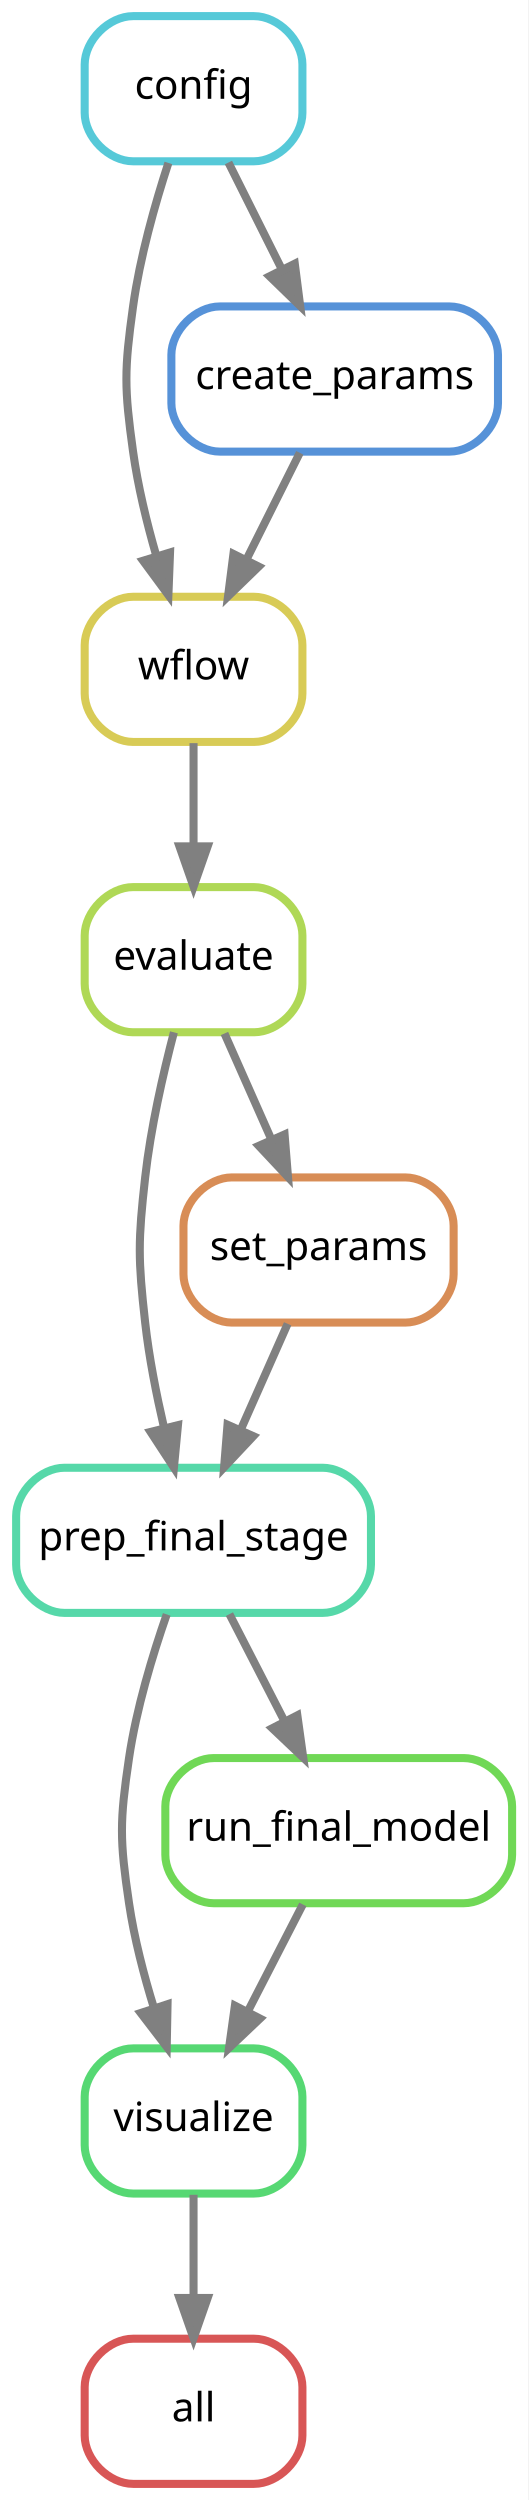
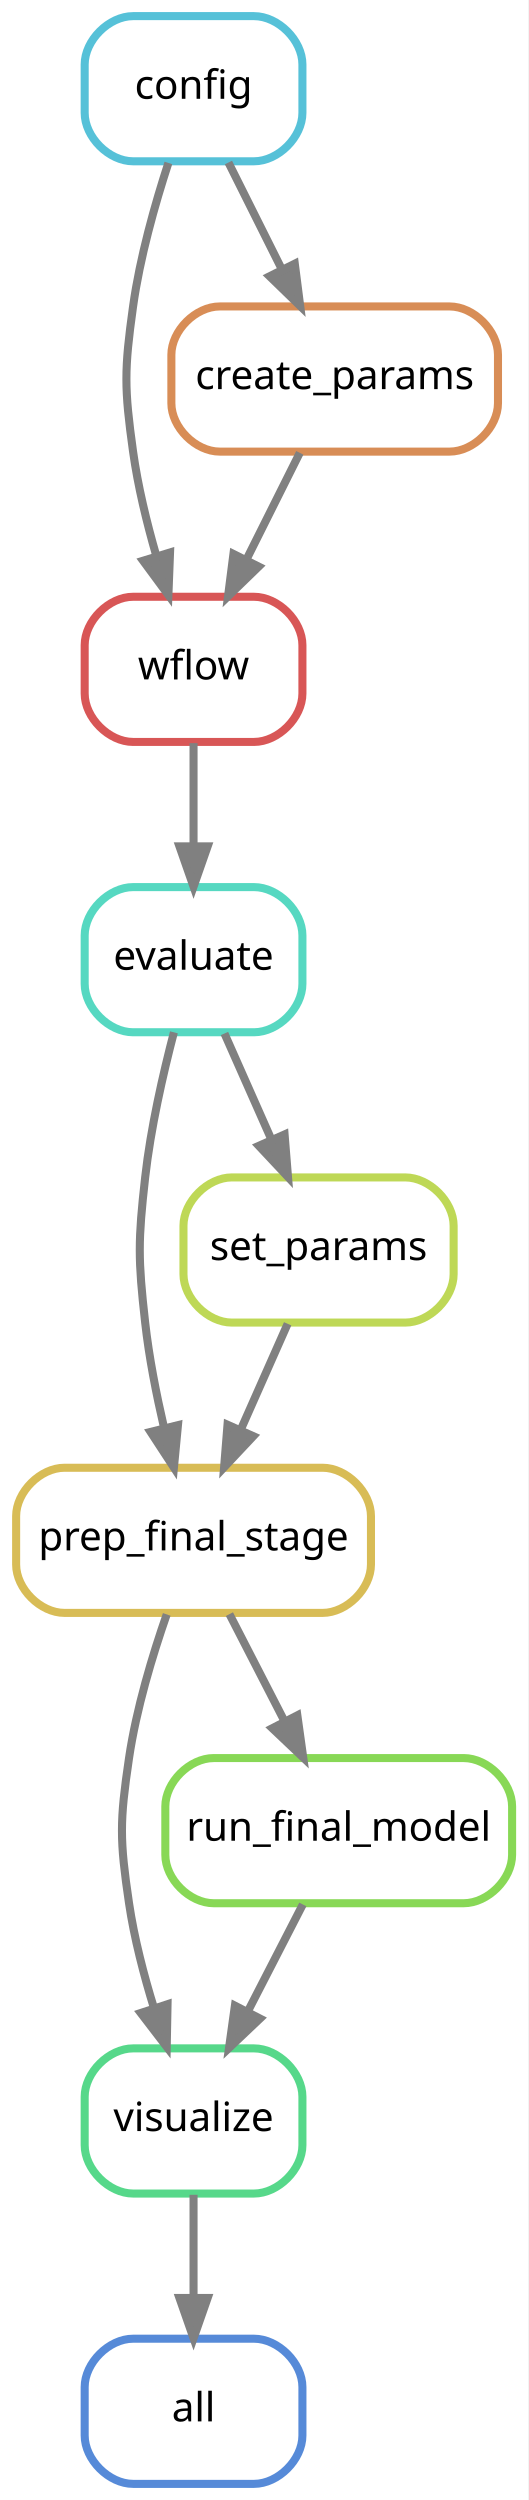
<svg xmlns="http://www.w3.org/2000/svg" width="131pt" height="620pt" viewBox="0.00 0.00 131.00 620.00">
  <g id="graph0" class="graph" transform="scale(1 1) rotate(0) translate(4 616)">
    <polygon fill="white" stroke="none" points="-4,4 -4,-616 127,-616 127,4 -4,4" />
    <g id="node1" class="node">
-       <path fill="none" stroke="#d85656" stroke-width="2" d="M59,-36C59,-36 29,-36 29,-36 23,-36 17,-30 17,-24 17,-24 17,-12 17,-12 17,-6 23,-0 29,-0 29,-0 59,-0 59,-0 65,-0 71,-6 71,-12 71,-12 71,-24 71,-24 71,-30 65,-36 59,-36" />
+       <path fill="none" stroke="#568ad8" stroke-width="2" d="M59,-36C59,-36 29,-36 29,-36 23,-36 17,-30 17,-24 17,-24 17,-12 17,-12 17,-6 23,-0 29,-0 29,-0 59,-0 59,-0 65,-0 71,-6 71,-12 71,-12 71,-24 71,-24 71,-30 65,-36 59,-36" />
      <text text-anchor="middle" x="44" y="-15.5" font-family="sans" font-size="10.00">all</text>
    </g>
    <g id="node2" class="node">
-       <path fill="none" stroke="#56d873" stroke-width="2" d="M59,-108C59,-108 29,-108 29,-108 23,-108 17,-102 17,-96 17,-96 17,-84 17,-84 17,-78 23,-72 29,-72 29,-72 59,-72 59,-72 65,-72 71,-78 71,-84 71,-84 71,-96 71,-96 71,-102 65,-108 59,-108" />
+       <path fill="none" stroke="#56d88a" stroke-width="2" d="M59,-108C59,-108 29,-108 29,-108 23,-108 17,-102 17,-96 17,-96 17,-84 17,-84 17,-78 23,-72 29,-72 29,-72 59,-72 59,-72 65,-72 71,-78 71,-84 71,-84 71,-96 71,-96 71,-102 65,-108 59,-108" />
      <text text-anchor="middle" x="44" y="-87.5" font-family="sans" font-size="10.00">visualize</text>
    </g>
    <g id="edge1" class="edge">
      <path fill="none" stroke="grey" stroke-width="2" d="M44,-71.697C44,-63.983 44,-54.712 44,-46.112" />
      <polygon fill="grey" stroke="grey" stroke-width="2" points="47.5,-46.104 44,-36.104 40.5,-46.104 47.5,-46.104" />
    </g>
    <g id="node3" class="node">
-       <path fill="none" stroke="#70d856" stroke-width="2" d="M111,-180C111,-180 49,-180 49,-180 43,-180 37,-174 37,-168 37,-168 37,-156 37,-156 37,-150 43,-144 49,-144 49,-144 111,-144 111,-144 117,-144 123,-150 123,-156 123,-156 123,-168 123,-168 123,-174 117,-180 111,-180" />
+       <path fill="none" stroke="#88d856" stroke-width="2" d="M111,-180C111,-180 49,-180 49,-180 43,-180 37,-174 37,-168 37,-168 37,-156 37,-156 37,-150 43,-144 49,-144 49,-144 111,-144 111,-144 117,-144 123,-150 123,-156 123,-156 123,-168 123,-168 123,-174 117,-180 111,-180" />
      <text text-anchor="middle" x="80" y="-159.5" font-family="sans" font-size="10.00">run_final_model</text>
    </g>
-     <g id="edge3" class="edge">
+     <g id="edge2" class="edge">
      <path fill="none" stroke="grey" stroke-width="2" d="M71.101,-143.697C67.003,-135.728 62.051,-126.1 57.507,-117.264" />
      <polygon fill="grey" stroke="grey" stroke-width="2" points="60.483,-115.396 52.797,-108.104 54.258,-118.598 60.483,-115.396" />
    </g>
    <g id="node4" class="node">
-       <path fill="none" stroke="#56d8a9" stroke-width="2" d="M76,-252C76,-252 12,-252 12,-252 6,-252 0,-246 0,-240 0,-240 0,-228 0,-228 0,-222 6,-216 12,-216 12,-216 76,-216 76,-216 82,-216 88,-222 88,-228 88,-228 88,-240 88,-240 88,-246 82,-252 76,-252" />
+       <path fill="none" stroke="#d8bc56" stroke-width="2" d="M76,-252C76,-252 12,-252 12,-252 6,-252 0,-246 0,-240 0,-240 0,-228 0,-228 0,-222 6,-216 12,-216 12,-216 76,-216 76,-216 82,-216 88,-222 88,-228 88,-228 88,-240 88,-240 88,-246 82,-252 76,-252" />
      <text text-anchor="middle" x="44" y="-231.5" font-family="sans" font-size="10.00">prep_final_stage</text>
    </g>
-     <g id="edge2" class="edge">
+     <g id="edge3" class="edge">
      <path fill="none" stroke="grey" stroke-width="2" d="M37.348,-215.628C33.797,-205.421 29.797,-192.171 28,-180 25.663,-164.172 25.663,-159.828 28,-144 29.278,-135.347 31.669,-126.149 34.22,-117.887" />
      <polygon fill="grey" stroke="grey" stroke-width="2" points="37.55,-118.965 37.348,-108.372 30.9,-116.779 37.55,-118.965" />
    </g>
    <g id="edge4" class="edge">
      <path fill="none" stroke="grey" stroke-width="2" d="M52.899,-215.697C56.997,-207.728 61.949,-198.1 66.493,-189.264" />
      <polygon fill="grey" stroke="grey" stroke-width="2" points="69.743,-190.598 71.204,-180.104 63.517,-187.396 69.743,-190.598" />
    </g>
    <g id="node5" class="node">
-       <path fill="none" stroke="#d88d56" stroke-width="2" d="M96.5,-324C96.5,-324 53.5,-324 53.5,-324 47.5,-324 41.5,-318 41.5,-312 41.5,-312 41.5,-300 41.5,-300 41.5,-294 47.5,-288 53.5,-288 53.5,-288 96.5,-288 96.5,-288 102.5,-288 108.5,-294 108.5,-300 108.5,-300 108.5,-312 108.5,-312 108.5,-318 102.5,-324 96.5,-324" />
+       <path fill="none" stroke="#bed856" stroke-width="2" d="M96.5,-324C96.5,-324 53.5,-324 53.5,-324 47.5,-324 41.5,-318 41.5,-312 41.5,-312 41.5,-300 41.5,-300 41.5,-294 47.5,-288 53.5,-288 53.5,-288 96.5,-288 96.5,-288 102.5,-288 108.5,-294 108.5,-300 108.5,-300 108.5,-312 108.5,-312 108.5,-318 102.5,-324 96.5,-324" />
      <text text-anchor="middle" x="75" y="-303.5" font-family="sans" font-size="10.00">set_params</text>
    </g>
    <g id="edge5" class="edge">
      <path fill="none" stroke="grey" stroke-width="2" d="M67.337,-287.697C63.808,-279.728 59.544,-270.1 55.631,-261.264" />
      <polygon fill="grey" stroke="grey" stroke-width="2" points="58.824,-259.831 51.575,-252.104 52.424,-262.665 58.824,-259.831" />
    </g>
    <g id="node6" class="node">
-       <path fill="none" stroke="#afd856" stroke-width="2" d="M59,-396C59,-396 29,-396 29,-396 23,-396 17,-390 17,-384 17,-384 17,-372 17,-372 17,-366 23,-360 29,-360 29,-360 59,-360 59,-360 65,-360 71,-366 71,-372 71,-372 71,-384 71,-384 71,-390 65,-396 59,-396" />
+       <path fill="none" stroke="#56d8c1" stroke-width="2" d="M59,-396C59,-396 29,-396 29,-396 23,-396 17,-390 17,-384 17,-384 17,-372 17,-372 17,-366 23,-360 29,-360 29,-360 59,-360 59,-360 65,-360 71,-366 71,-372 71,-372 71,-384 71,-384 71,-390 65,-396 59,-396" />
      <text text-anchor="middle" x="44" y="-375.5" font-family="sans" font-size="10.00">evaluate</text>
    </g>
    <g id="edge6" class="edge">
      <path fill="none" stroke="grey" stroke-width="2" d="M39.131,-359.979C36.436,-349.665 33.363,-336.189 32,-324 30.222,-308.099 30.222,-303.901 32,-288 32.958,-279.43 34.762,-270.223 36.685,-261.926" />
      <polygon fill="grey" stroke="grey" stroke-width="2" points="40.132,-262.568 39.131,-252.021 33.336,-260.89 40.132,-262.568" />
    </g>
    <g id="edge7" class="edge">
      <path fill="none" stroke="grey" stroke-width="2" d="M51.663,-359.697C55.192,-351.728 59.456,-342.1 63.369,-333.264" />
      <polygon fill="grey" stroke="grey" stroke-width="2" points="66.576,-334.665 67.425,-324.104 60.176,-331.831 66.576,-334.665" />
    </g>
    <g id="node7" class="node">
-       <path fill="none" stroke="#d8cb56" stroke-width="2" d="M59,-468C59,-468 29,-468 29,-468 23,-468 17,-462 17,-456 17,-456 17,-444 17,-444 17,-438 23,-432 29,-432 29,-432 59,-432 59,-432 65,-432 71,-438 71,-444 71,-444 71,-456 71,-456 71,-462 65,-468 59,-468" />
+       <path fill="none" stroke="#d85656" stroke-width="2" d="M59,-468C59,-468 29,-468 29,-468 23,-468 17,-462 17,-456 17,-456 17,-444 17,-444 17,-438 23,-432 29,-432 29,-432 59,-432 59,-432 65,-432 71,-438 71,-444 71,-444 71,-456 71,-456 71,-462 65,-468 59,-468" />
      <text text-anchor="middle" x="44" y="-447.5" font-family="sans" font-size="10.00">wflow</text>
    </g>
    <g id="edge8" class="edge">
      <path fill="none" stroke="grey" stroke-width="2" d="M44,-431.697C44,-423.983 44,-414.712 44,-406.112" />
      <polygon fill="grey" stroke="grey" stroke-width="2" points="47.5,-406.104 44,-396.104 40.5,-406.104 47.5,-406.104" />
    </g>
    <g id="node8" class="node">
-       <path fill="none" stroke="#56c9d8" stroke-width="2" d="M59,-612C59,-612 29,-612 29,-612 23,-612 17,-606 17,-600 17,-600 17,-588 17,-588 17,-582 23,-576 29,-576 29,-576 59,-576 59,-576 65,-576 71,-582 71,-588 71,-588 71,-600 71,-600 71,-606 65,-612 59,-612" />
+       <path fill="none" stroke="#56c1d8" stroke-width="2" d="M59,-612C59,-612 29,-612 29,-612 23,-612 17,-606 17,-600 17,-600 17,-588 17,-588 17,-582 23,-576 29,-576 29,-576 59,-576 59,-576 65,-576 71,-582 71,-588 71,-588 71,-600 71,-600 71,-606 65,-612 59,-612" />
      <text text-anchor="middle" x="44" y="-591.5" font-family="sans" font-size="10.00">config</text>
    </g>
-     <g id="edge9" class="edge">
+     <g id="edge10" class="edge">
      <path fill="none" stroke="grey" stroke-width="2" d="M37.762,-575.593C34.433,-565.374 30.683,-552.124 29,-540 26.8,-524.152 26.8,-519.848 29,-504 30.183,-495.475 32.388,-486.394 34.751,-478.201" />
      <polygon fill="grey" stroke="grey" stroke-width="2" points="38.168,-478.994 37.762,-468.407 31.478,-476.937 38.168,-478.994" />
    </g>
    <g id="node9" class="node">
-       <path fill="none" stroke="#5692d8" stroke-width="2" d="M107.5,-540C107.5,-540 50.5,-540 50.5,-540 44.5,-540 38.5,-534 38.5,-528 38.5,-528 38.5,-516 38.5,-516 38.5,-510 44.5,-504 50.5,-504 50.5,-504 107.5,-504 107.5,-504 113.5,-504 119.5,-510 119.5,-516 119.5,-516 119.5,-528 119.5,-528 119.5,-534 113.5,-540 107.5,-540" />
+       <path fill="none" stroke="#d88d56" stroke-width="2" d="M107.5,-540C107.5,-540 50.5,-540 50.5,-540 44.5,-540 38.5,-534 38.5,-528 38.5,-528 38.5,-516 38.5,-516 38.5,-510 44.5,-504 50.5,-504 50.5,-504 107.5,-504 107.5,-504 113.5,-504 119.5,-510 119.5,-516 119.5,-516 119.5,-528 119.5,-528 119.5,-534 113.5,-540 107.5,-540" />
      <text text-anchor="middle" x="79" y="-519.5" font-family="sans" font-size="10.00">create_params</text>
    </g>
    <g id="edge11" class="edge">
      <path fill="none" stroke="grey" stroke-width="2" d="M52.652,-575.697C56.636,-567.728 61.45,-558.1 65.868,-549.264" />
      <polygon fill="grey" stroke="grey" stroke-width="2" points="69.106,-550.614 70.448,-540.104 62.845,-547.483 69.106,-550.614" />
    </g>
-     <g id="edge10" class="edge">
+     <g id="edge9" class="edge">
      <path fill="none" stroke="grey" stroke-width="2" d="M70.348,-503.697C66.364,-495.728 61.55,-486.1 57.132,-477.264" />
      <polygon fill="grey" stroke="grey" stroke-width="2" points="60.155,-475.483 52.552,-468.104 53.894,-478.614 60.155,-475.483" />
    </g>
  </g>
</svg>
